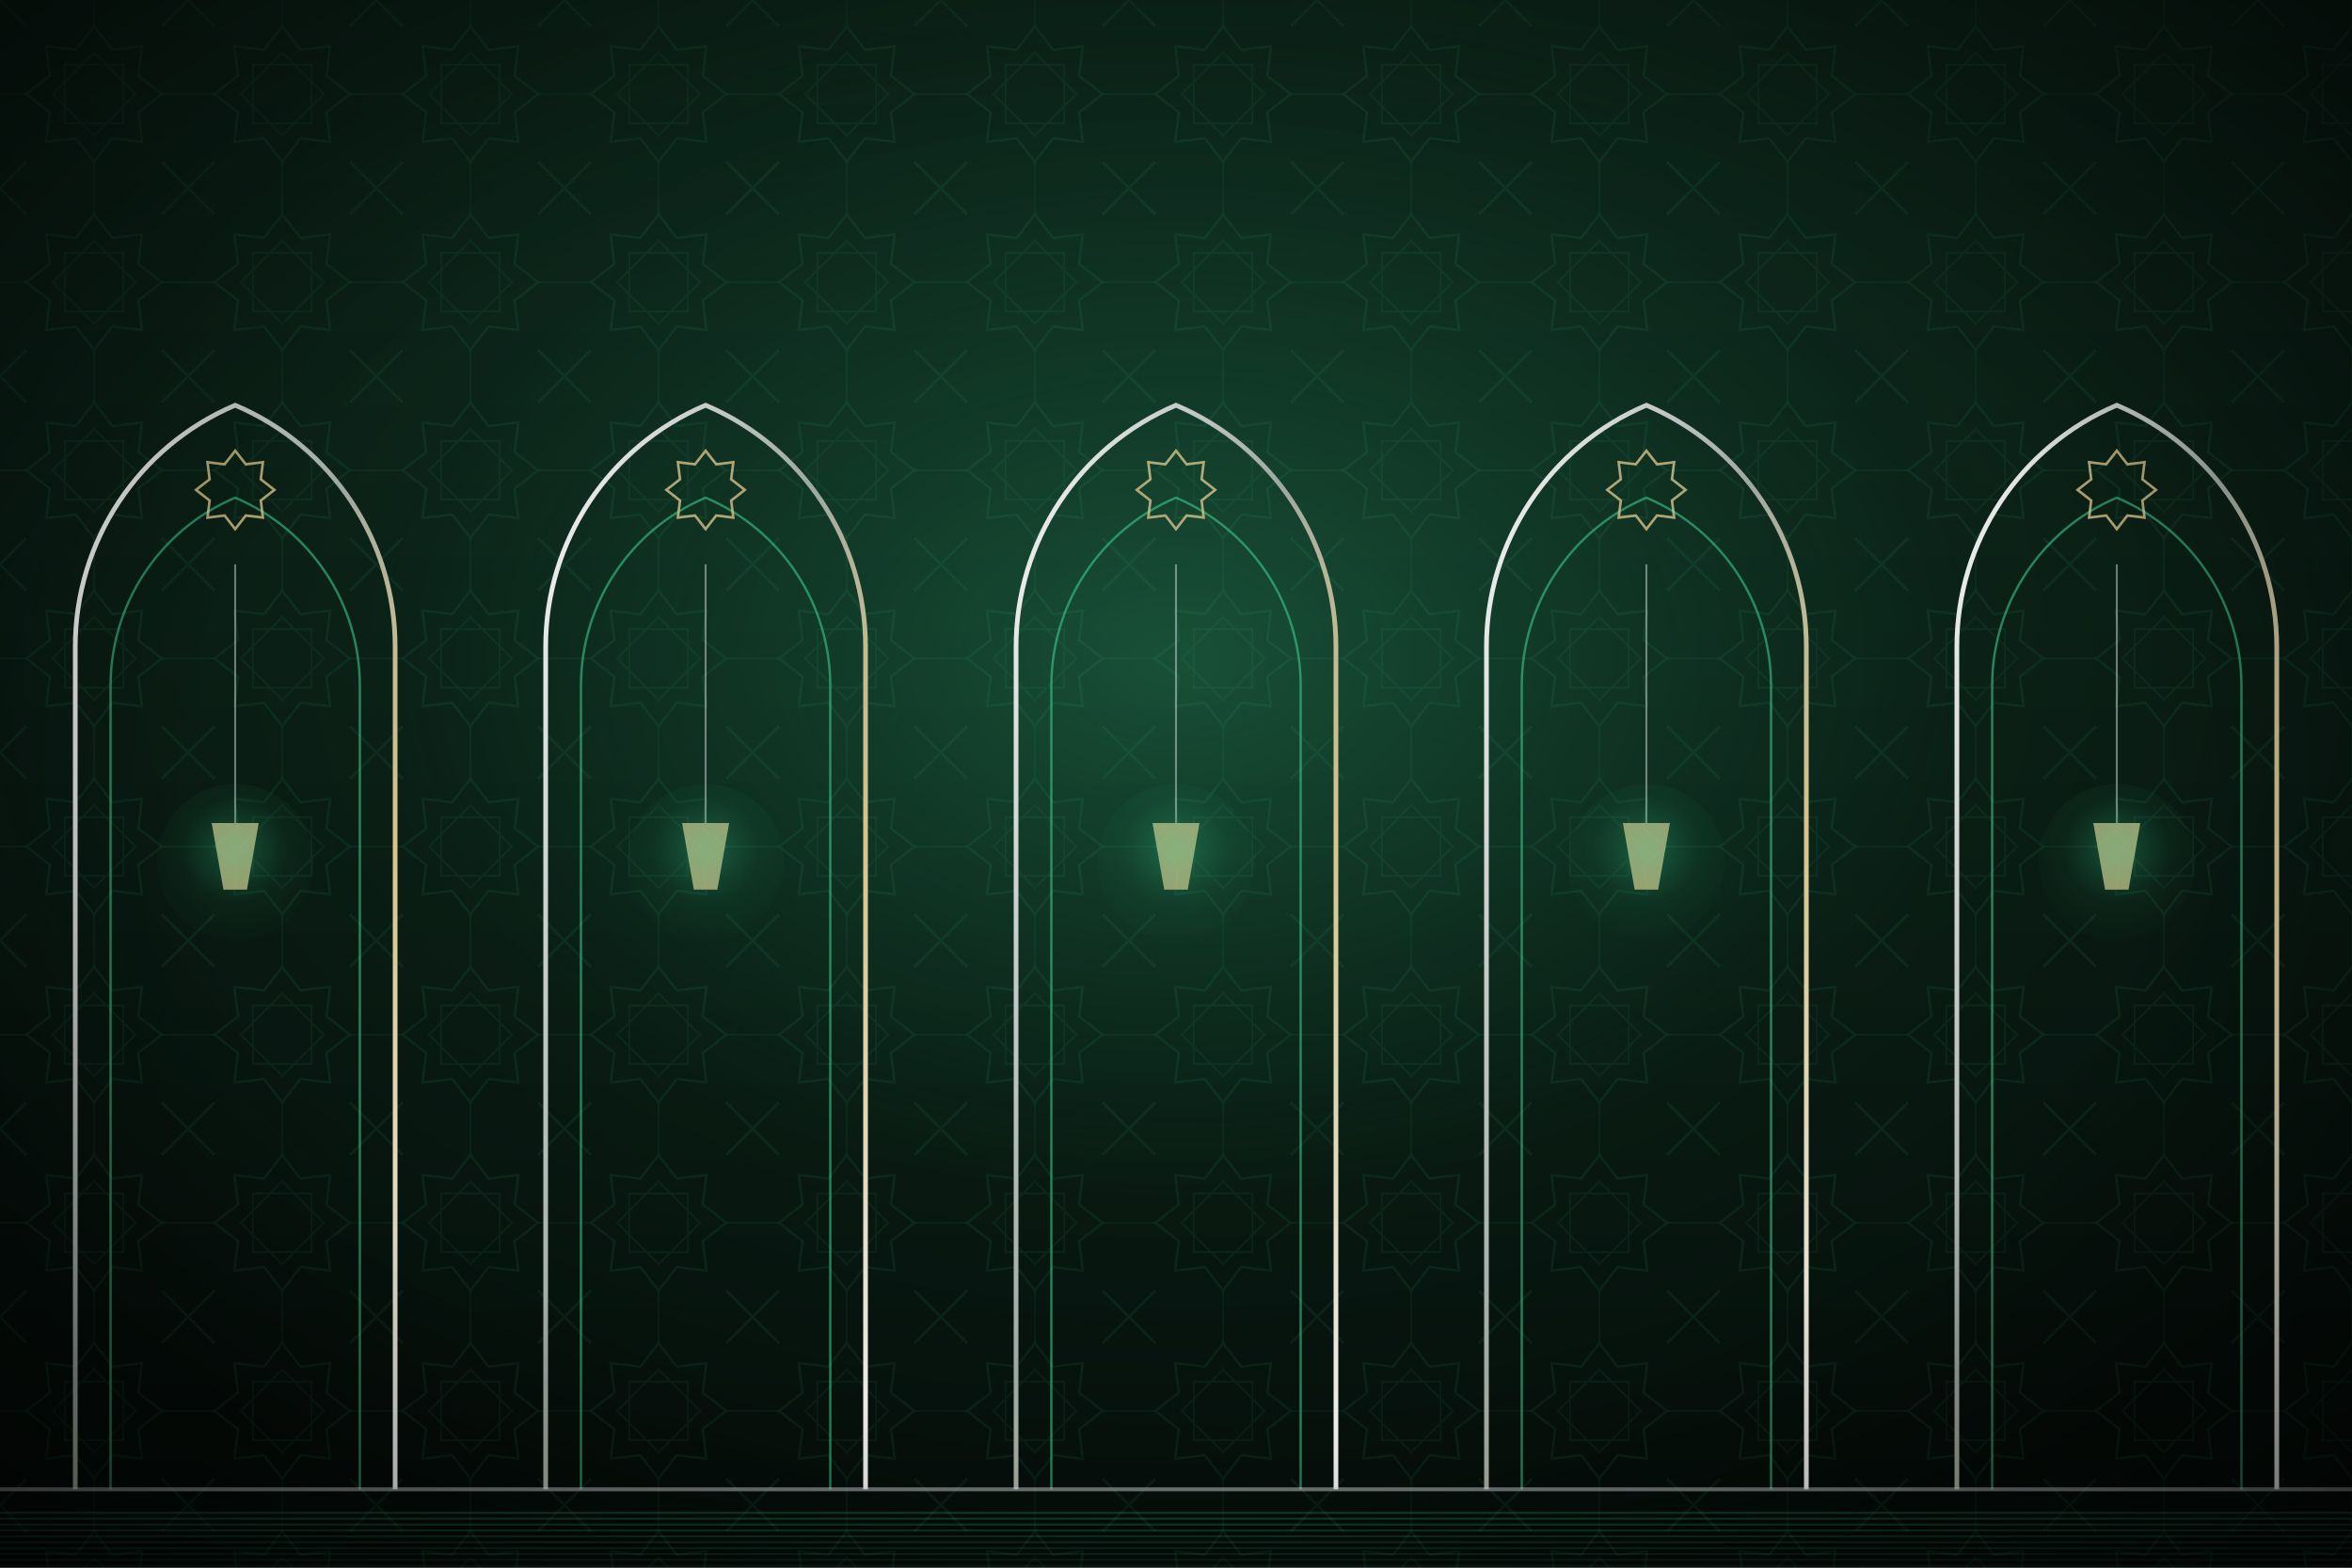
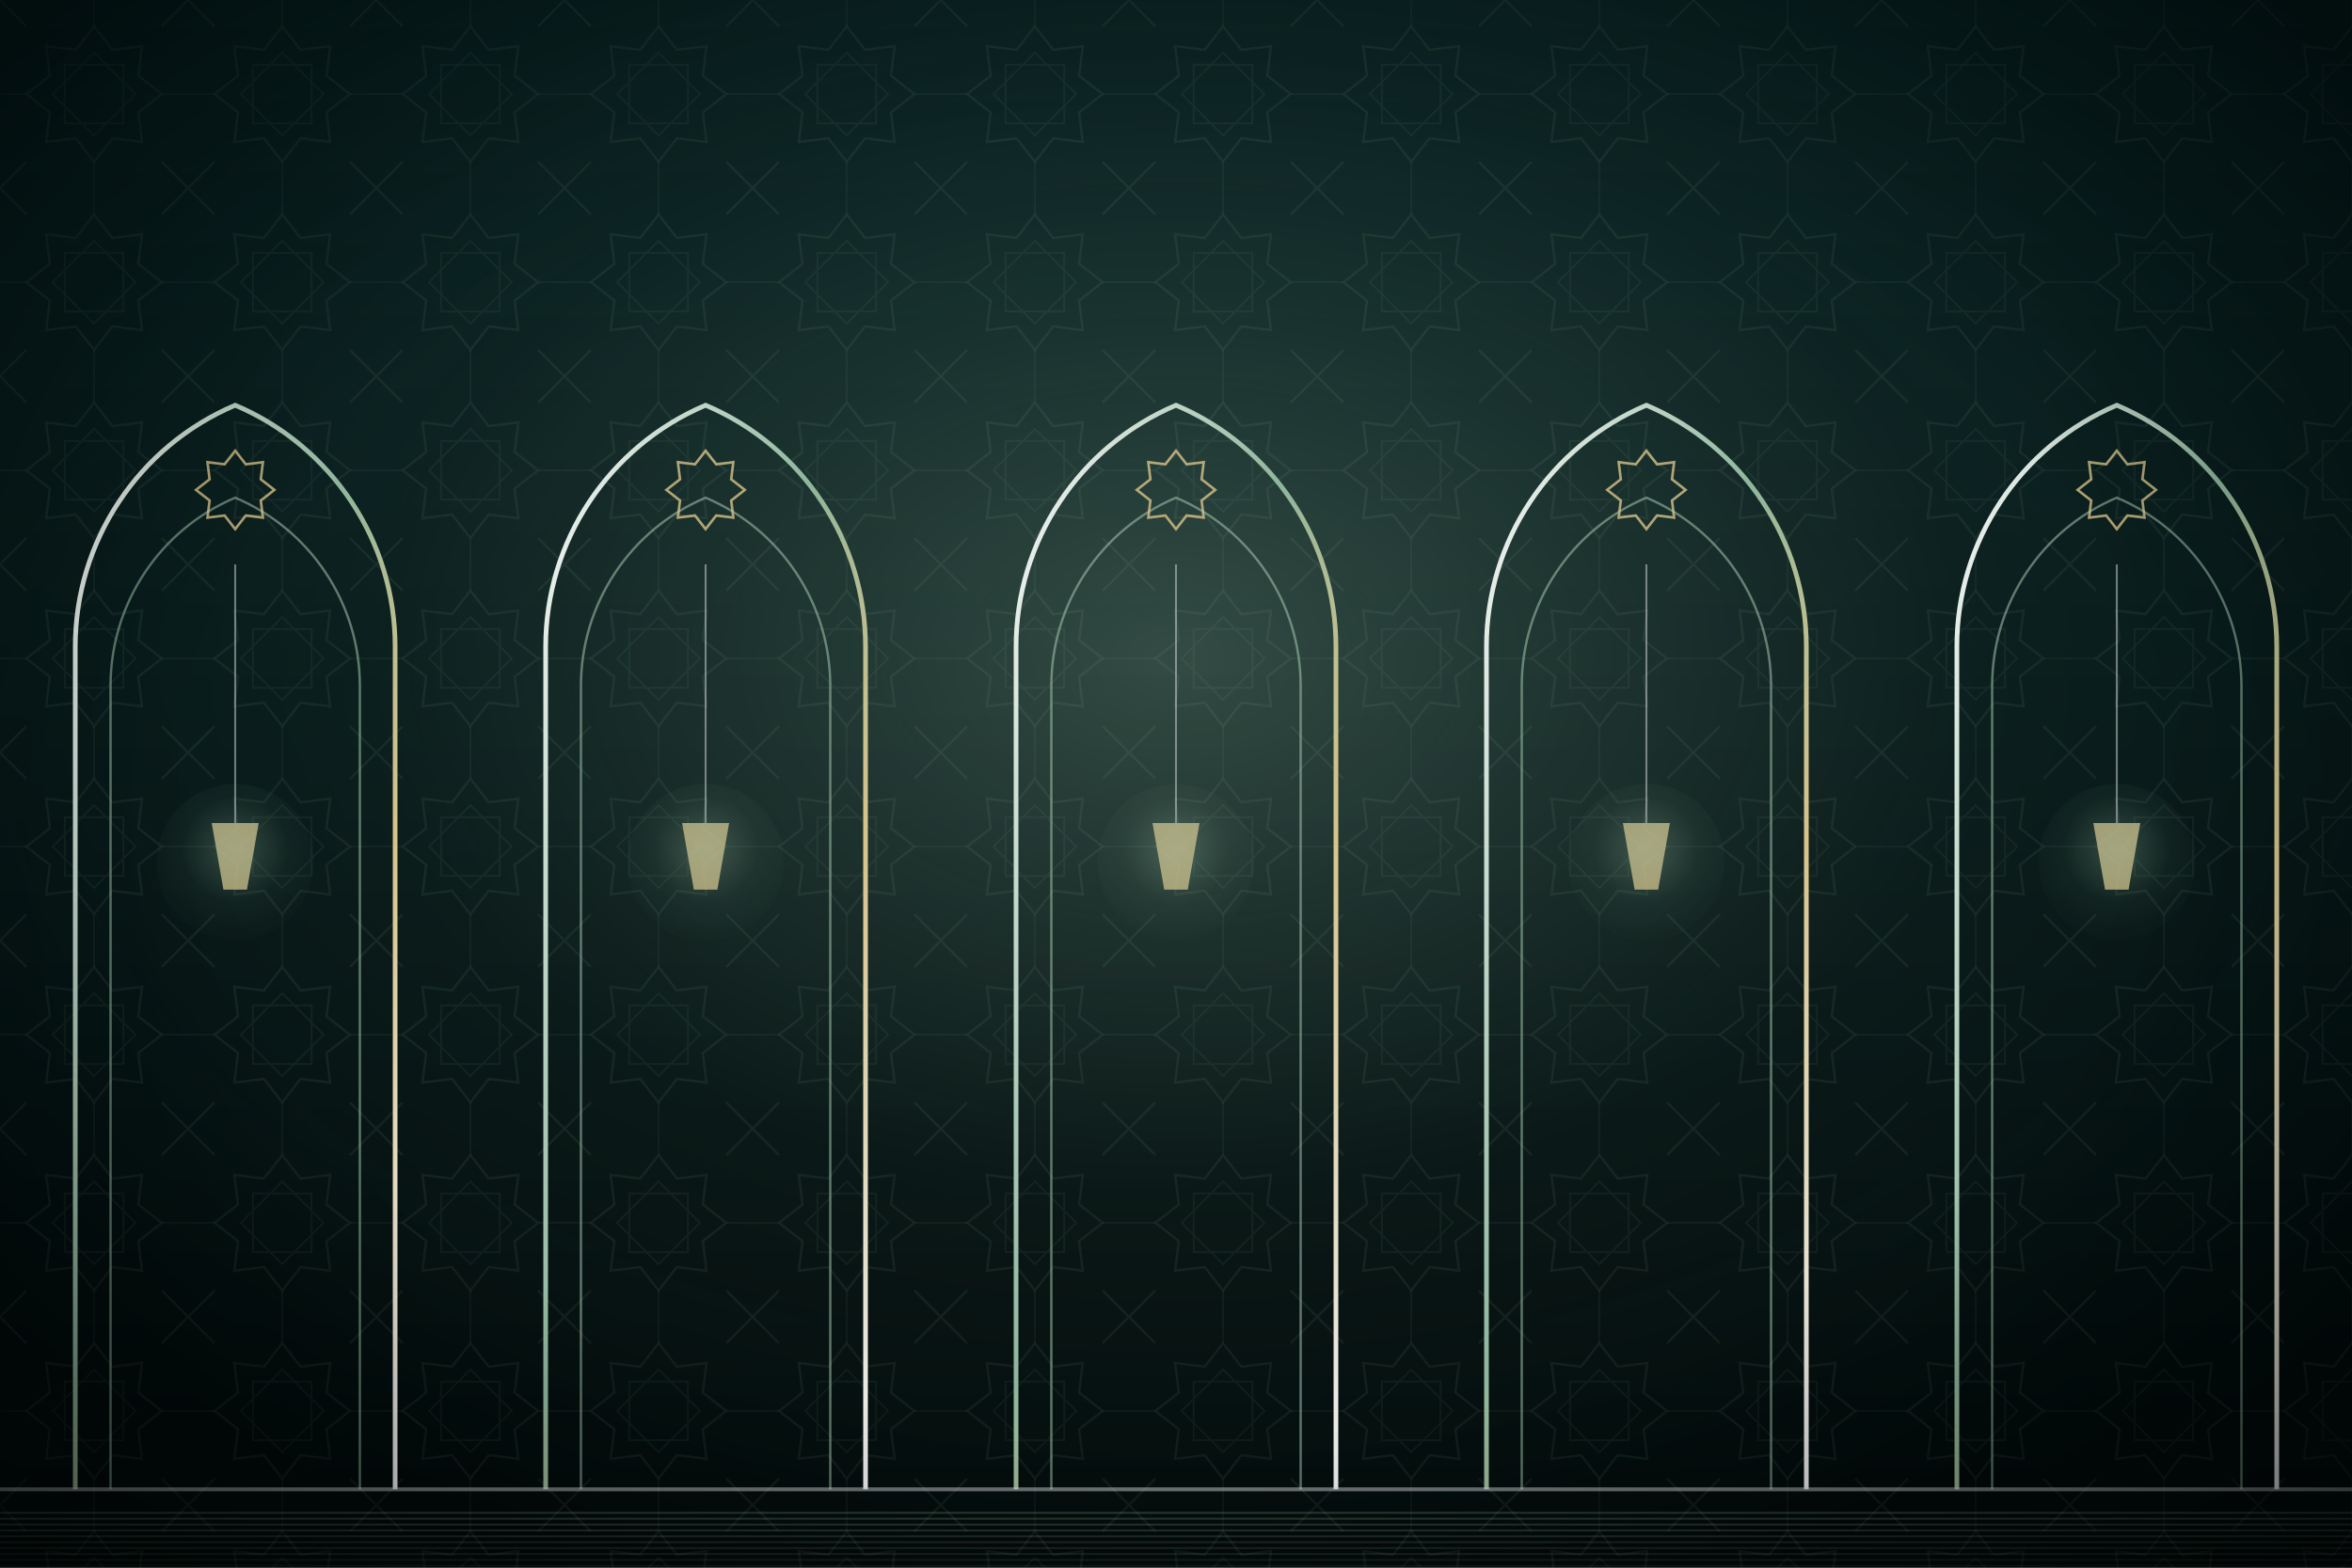
<svg xmlns="http://www.w3.org/2000/svg" viewBox="0 0 1200 800" width="1200" height="800">
  <defs>
    <linearGradient id="bg" x1="0" y1="0" x2="0" y2="1">
-       <stop offset="0" stop-color="#0b1f16" />
-       <stop offset="1" stop-color="#040a07" />
+       <stop offset="0" stop-color="#051f20" />
+       <stop offset="1" stop-color="#010909" />
    </linearGradient>
    <radialGradient id="glow" cx=".5" cy=".42" r=".62">
-       <stop offset="0" stop-color="#3ed696" stop-opacity=".30" />
-       <stop offset=".55" stop-color="#2ebe80" stop-opacity=".06" />
-       <stop offset="1" stop-color="#2ebe80" stop-opacity="0" />
+       <stop offset="0" stop-color="#a3c7ae" stop-opacity=".30" />
+       <stop offset=".55" stop-color="#8eb69b" stop-opacity=".06" />
+       <stop offset="1" stop-color="#8eb69b" stop-opacity="0" />
    </radialGradient>
    <linearGradient id="metal" x1="0" y1="0" x2="1" y2="1">
      <stop offset="0" stop-color="#fbfbfc" />
-       <stop offset=".45" stop-color="#9ea8a3" />
+       <stop offset=".45" stop-color="#8eb69b" />
      <stop offset=".7" stop-color="#d8c38a" />
      <stop offset="1" stop-color="#eef0f2" />
    </linearGradient>
    <radialGradient id="vig" cx=".5" cy=".5" r=".75">
      <stop offset=".55" stop-color="#000" stop-opacity="0" />
      <stop offset="1" stop-color="#000" stop-opacity=".7" />
    </radialGradient>
    <pattern id="lat" width="96" height="96" patternUnits="userSpaceOnUse">
-       <path d="M48.00 13.44 L57.35 25.43 L72.44 23.56 L70.57 38.65 L82.56 48.00 L70.57 57.35 L72.44 72.44 L57.35 70.57 L48.00 82.56 L38.65 70.57 L23.56 72.44 L25.43 57.35 L13.44 48.00 L25.43 38.65 L23.56 23.56 L38.65 25.43Z" fill="none" stroke="#3ed696" stroke-opacity="0.16" stroke-width="1.2" />
-       <path d="M33.07 33.07h29.87v29.87h-29.87ZM48.00 26.88L69.12 48.00L48.00 69.12L26.88 48.00Z" fill="none" stroke="#3ed696" stroke-opacity="0.128" stroke-width="0.96" />
-       <path d="M0 0L13.4 13.4M96 0L82.6 13.4M0 96L13.4 82.6M96 96L82.6 82.6" stroke="#3ed696" stroke-opacity="0.16" stroke-width="1.2" />
-       <path d="M48.0 0V13.4M48.0 96V82.6M0 48.0H13.4M96 48.0H82.6" stroke="#3ed696" stroke-opacity="0.112" stroke-width="0.96" />
+       <path d="M48.00 13.44 L57.35 25.43 L72.44 23.56 L70.57 38.65 L82.56 48.00 L70.57 57.35 L72.44 72.44 L57.35 70.57 L48.00 82.56 L38.65 70.57 L23.56 72.44 L25.43 57.35 L13.44 48.00 L25.43 38.65 L23.56 23.56 L38.65 25.43Z" fill="none" stroke="#a3c7ae" stroke-opacity="0.16" stroke-width="1.2" />
+       <path d="M33.07 33.07h29.87v29.87h-29.87ZM48.00 26.88L69.12 48.00L48.00 69.12L26.88 48.00Z" fill="none" stroke="#a3c7ae" stroke-opacity="0.128" stroke-width="0.96" />
+       <path d="M0 0L13.4 13.4M96 0L82.6 13.4M0 96L13.4 82.6M96 96L82.6 82.6" stroke="#a3c7ae" stroke-opacity="0.16" stroke-width="1.2" />
+       <path d="M48.0 0V13.4M48.0 96V82.6M0 48.0H13.4M96 48.0H82.6" stroke="#a3c7ae" stroke-opacity="0.112" stroke-width="0.96" />
    </pattern>
  </defs>
  <rect width="1200" height="800" fill="url(#bg)" />
  <rect width="1200" height="800" fill="url(#lat)" opacity=".5" />
  <rect width="1200" height="800" fill="url(#glow)" />
  <path d="M38.40 760.00L38.40 330.00A133.82 133.82 0 0 1 120.00 206.79A133.82 133.82 0 0 1 201.60 330.00L201.60 760.00" fill="none" stroke="url(#metal)" stroke-width="2.4" />
-   <path d="M56.40 760.00L56.40 350.00A104.30 104.30 0 0 1 120.00 253.97A104.30 104.30 0 0 1 183.60 350.00L183.60 760.00" fill="none" stroke="#3ed696" stroke-opacity=".55" stroke-width="1.2" />
+   <path d="M56.40 760.00L56.40 350.00A104.30 104.30 0 0 1 120.00 253.97A104.30 104.30 0 0 1 183.60 350.00L183.60 760.00" fill="none" stroke="#a3c7ae" stroke-opacity=".55" stroke-width="1.2" />
  <path d="M120.00 230.00 L125.41 236.94 L134.14 235.86 L133.06 244.59 L140.00 250.00 L133.06 255.41 L134.14 264.14 L125.41 263.06 L120.00 270.00 L114.59 263.06 L105.86 264.14 L106.94 255.41 L100.00 250.00 L106.94 244.59 L105.86 235.86 L114.59 236.94Z" fill="none" stroke="#d8c38a" stroke-width="1.3" opacity=".8" />
  <path d="M120.0 288V420" stroke="#d9dde0" stroke-opacity=".5" />
  <path d="M108.0 420h24l-6 34h-12z" fill="#d8c38a" opacity=".75" />
  <circle cx="120.0" cy="440" r="40" fill="url(#glow)" />
  <path d="M278.40 760.00L278.40 330.00A133.82 133.82 0 0 1 360.00 206.79A133.82 133.82 0 0 1 441.60 330.00L441.60 760.00" fill="none" stroke="url(#metal)" stroke-width="2.4" />
-   <path d="M296.40 760.00L296.40 350.00A104.30 104.30 0 0 1 360.00 253.97A104.30 104.30 0 0 1 423.60 350.00L423.60 760.00" fill="none" stroke="#3ed696" stroke-opacity=".55" stroke-width="1.2" />
+   <path d="M296.40 760.00L296.40 350.00A104.30 104.30 0 0 1 360.00 253.97A104.30 104.30 0 0 1 423.60 350.00L423.60 760.00" fill="none" stroke="#a3c7ae" stroke-opacity=".55" stroke-width="1.2" />
  <path d="M360.00 230.00 L365.41 236.94 L374.14 235.86 L373.06 244.59 L380.00 250.00 L373.06 255.41 L374.14 264.14 L365.41 263.06 L360.00 270.00 L354.59 263.06 L345.86 264.14 L346.94 255.41 L340.00 250.00 L346.94 244.59 L345.86 235.86 L354.59 236.94Z" fill="none" stroke="#d8c38a" stroke-width="1.3" opacity=".8" />
  <path d="M360.0 288V420" stroke="#d9dde0" stroke-opacity=".5" />
  <path d="M348.0 420h24l-6 34h-12z" fill="#d8c38a" opacity=".75" />
  <circle cx="360.0" cy="440" r="40" fill="url(#glow)" />
  <path d="M518.40 760.00L518.40 330.00A133.82 133.82 0 0 1 600.00 206.79A133.82 133.82 0 0 1 681.60 330.00L681.60 760.00" fill="none" stroke="url(#metal)" stroke-width="2.4" />
-   <path d="M536.40 760.00L536.40 350.00A104.30 104.30 0 0 1 600.00 253.97A104.30 104.30 0 0 1 663.60 350.00L663.60 760.00" fill="none" stroke="#3ed696" stroke-opacity=".55" stroke-width="1.2" />
+   <path d="M536.40 760.00L536.40 350.00A104.30 104.30 0 0 1 600.00 253.97A104.30 104.30 0 0 1 663.60 350.00L663.60 760.00" fill="none" stroke="#a3c7ae" stroke-opacity=".55" stroke-width="1.2" />
  <path d="M600.00 230.00 L605.41 236.94 L614.14 235.86 L613.06 244.59 L620.00 250.00 L613.06 255.41 L614.14 264.14 L605.41 263.06 L600.00 270.00 L594.59 263.06 L585.86 264.14 L586.94 255.41 L580.00 250.00 L586.94 244.59 L585.86 235.86 L594.59 236.94Z" fill="none" stroke="#d8c38a" stroke-width="1.3" opacity=".8" />
  <path d="M600.0 288V420" stroke="#d9dde0" stroke-opacity=".5" />
  <path d="M588.0 420h24l-6 34h-12z" fill="#d8c38a" opacity=".75" />
  <circle cx="600.0" cy="440" r="40" fill="url(#glow)" />
  <path d="M758.40 760.00L758.40 330.00A133.82 133.82 0 0 1 840.00 206.79A133.82 133.82 0 0 1 921.60 330.00L921.60 760.00" fill="none" stroke="url(#metal)" stroke-width="2.4" />
-   <path d="M776.40 760.00L776.40 350.00A104.30 104.30 0 0 1 840.00 253.97A104.30 104.30 0 0 1 903.60 350.00L903.60 760.00" fill="none" stroke="#3ed696" stroke-opacity=".55" stroke-width="1.2" />
+   <path d="M776.40 760.00L776.40 350.00A104.30 104.30 0 0 1 840.00 253.97A104.30 104.30 0 0 1 903.60 350.00L903.60 760.00" fill="none" stroke="#a3c7ae" stroke-opacity=".55" stroke-width="1.2" />
  <path d="M840.00 230.00 L845.41 236.94 L854.14 235.86 L853.06 244.59 L860.00 250.00 L853.06 255.41 L854.14 264.14 L845.41 263.06 L840.00 270.00 L834.59 263.06 L825.86 264.14 L826.94 255.41 L820.00 250.00 L826.94 244.59 L825.86 235.86 L834.59 236.94Z" fill="none" stroke="#d8c38a" stroke-width="1.3" opacity=".8" />
  <path d="M840.0 288V420" stroke="#d9dde0" stroke-opacity=".5" />
  <path d="M828.0 420h24l-6 34h-12z" fill="#d8c38a" opacity=".75" />
  <circle cx="840.0" cy="440" r="40" fill="url(#glow)" />
  <path d="M998.40 760.00L998.40 330.00A133.82 133.82 0 0 1 1080.00 206.79A133.82 133.82 0 0 1 1161.60 330.00L1161.60 760.00" fill="none" stroke="url(#metal)" stroke-width="2.4" />
-   <path d="M1016.40 760.00L1016.40 350.00A104.30 104.30 0 0 1 1080.00 253.97A104.30 104.30 0 0 1 1143.60 350.00L1143.60 760.00" fill="none" stroke="#3ed696" stroke-opacity=".55" stroke-width="1.2" />
+   <path d="M1016.40 760.00L1016.40 350.00A104.30 104.30 0 0 1 1080.00 253.97A104.30 104.30 0 0 1 1143.60 350.00L1143.60 760.00" fill="none" stroke="#a3c7ae" stroke-opacity=".55" stroke-width="1.2" />
  <path d="M1080.00 230.00 L1085.41 236.94 L1094.14 235.86 L1093.06 244.59 L1100.00 250.00 L1093.06 255.41 L1094.14 264.14 L1085.41 263.06 L1080.00 270.00 L1074.59 263.06 L1065.86 264.14 L1066.94 255.41 L1060.00 250.00 L1066.94 244.59 L1065.86 235.86 L1074.59 236.94Z" fill="none" stroke="#d8c38a" stroke-width="1.3" opacity=".8" />
  <path d="M1080.0 288V420" stroke="#d9dde0" stroke-opacity=".5" />
  <path d="M1068.0 420h24l-6 34h-12z" fill="#d8c38a" opacity=".75" />
  <circle cx="1080.0" cy="440" r="40" fill="url(#glow)" />
  <path d="M0 760H1200" stroke="#d9dde0" stroke-opacity=".5" stroke-width="2" />
-   <path d="M0 772H1200" stroke="#3ed696" stroke-opacity="0.250" />
-   <path d="M0 775H1200" stroke="#3ed696" stroke-opacity="0.232" />
-   <path d="M0 778H1200" stroke="#3ed696" stroke-opacity="0.214" />
-   <path d="M0 781H1200" stroke="#3ed696" stroke-opacity="0.196" />
-   <path d="M0 784H1200" stroke="#3ed696" stroke-opacity="0.178" />
-   <path d="M0 787H1200" stroke="#3ed696" stroke-opacity="0.160" />
-   <path d="M0 790H1200" stroke="#3ed696" stroke-opacity="0.142" />
-   <path d="M0 793H1200" stroke="#3ed696" stroke-opacity="0.124" />
-   <path d="M0 796H1200" stroke="#3ed696" stroke-opacity="0.106" />
-   <path d="M0 799H1200" stroke="#3ed696" stroke-opacity="0.088" />
-   <path d="M0 802H1200" stroke="#3ed696" stroke-opacity="0.070" />
-   <path d="M0 805H1200" stroke="#3ed696" stroke-opacity="0.052" />
-   <path d="M0 808H1200" stroke="#3ed696" stroke-opacity="0.034" />
+   <path d="M0 772H1200" stroke="#a3c7ae" stroke-opacity="0.250" />
+   <path d="M0 775H1200" stroke="#a3c7ae" stroke-opacity="0.232" />
+   <path d="M0 778H1200" stroke="#a3c7ae" stroke-opacity="0.214" />
+   <path d="M0 781H1200" stroke="#a3c7ae" stroke-opacity="0.196" />
+   <path d="M0 784H1200" stroke="#a3c7ae" stroke-opacity="0.178" />
+   <path d="M0 787H1200" stroke="#a3c7ae" stroke-opacity="0.160" />
+   <path d="M0 790H1200" stroke="#a3c7ae" stroke-opacity="0.142" />
+   <path d="M0 793H1200" stroke="#a3c7ae" stroke-opacity="0.124" />
+   <path d="M0 796H1200" stroke="#a3c7ae" stroke-opacity="0.106" />
+   <path d="M0 799H1200" stroke="#a3c7ae" stroke-opacity="0.088" />
+   <path d="M0 802H1200" stroke="#a3c7ae" stroke-opacity="0.070" />
+   <path d="M0 805H1200" stroke="#a3c7ae" stroke-opacity="0.052" />
+   <path d="M0 808H1200" stroke="#a3c7ae" stroke-opacity="0.034" />
  <rect width="1200" height="800" fill="url(#vig)" />
</svg>
